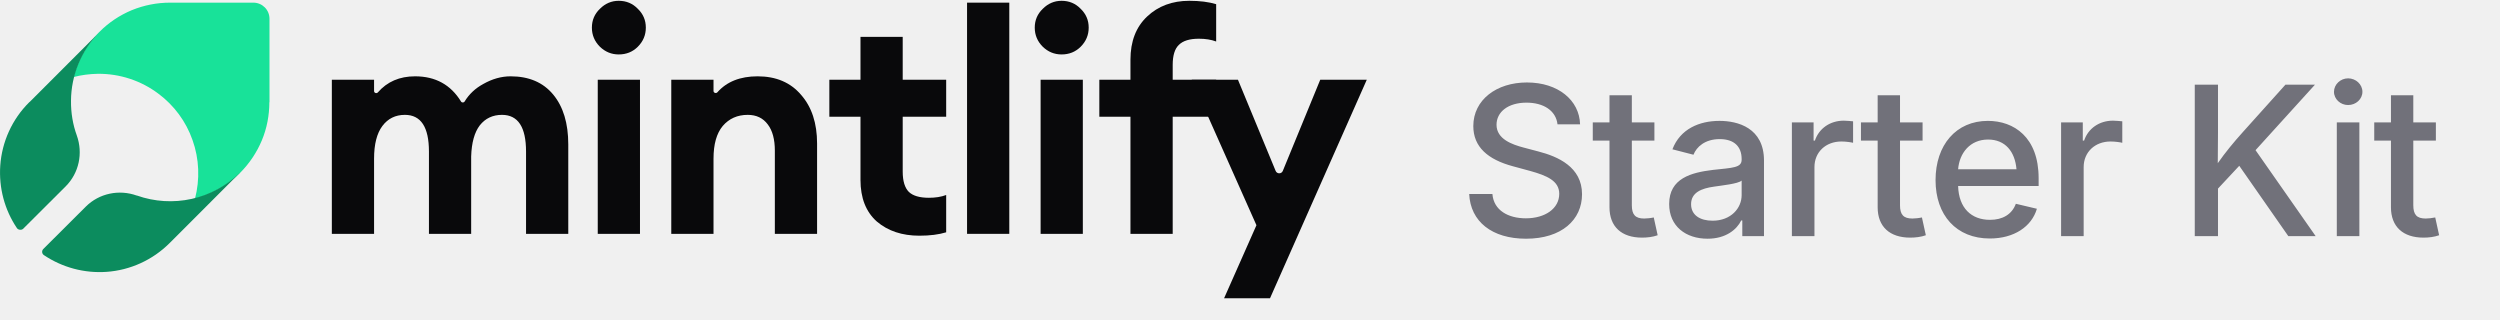
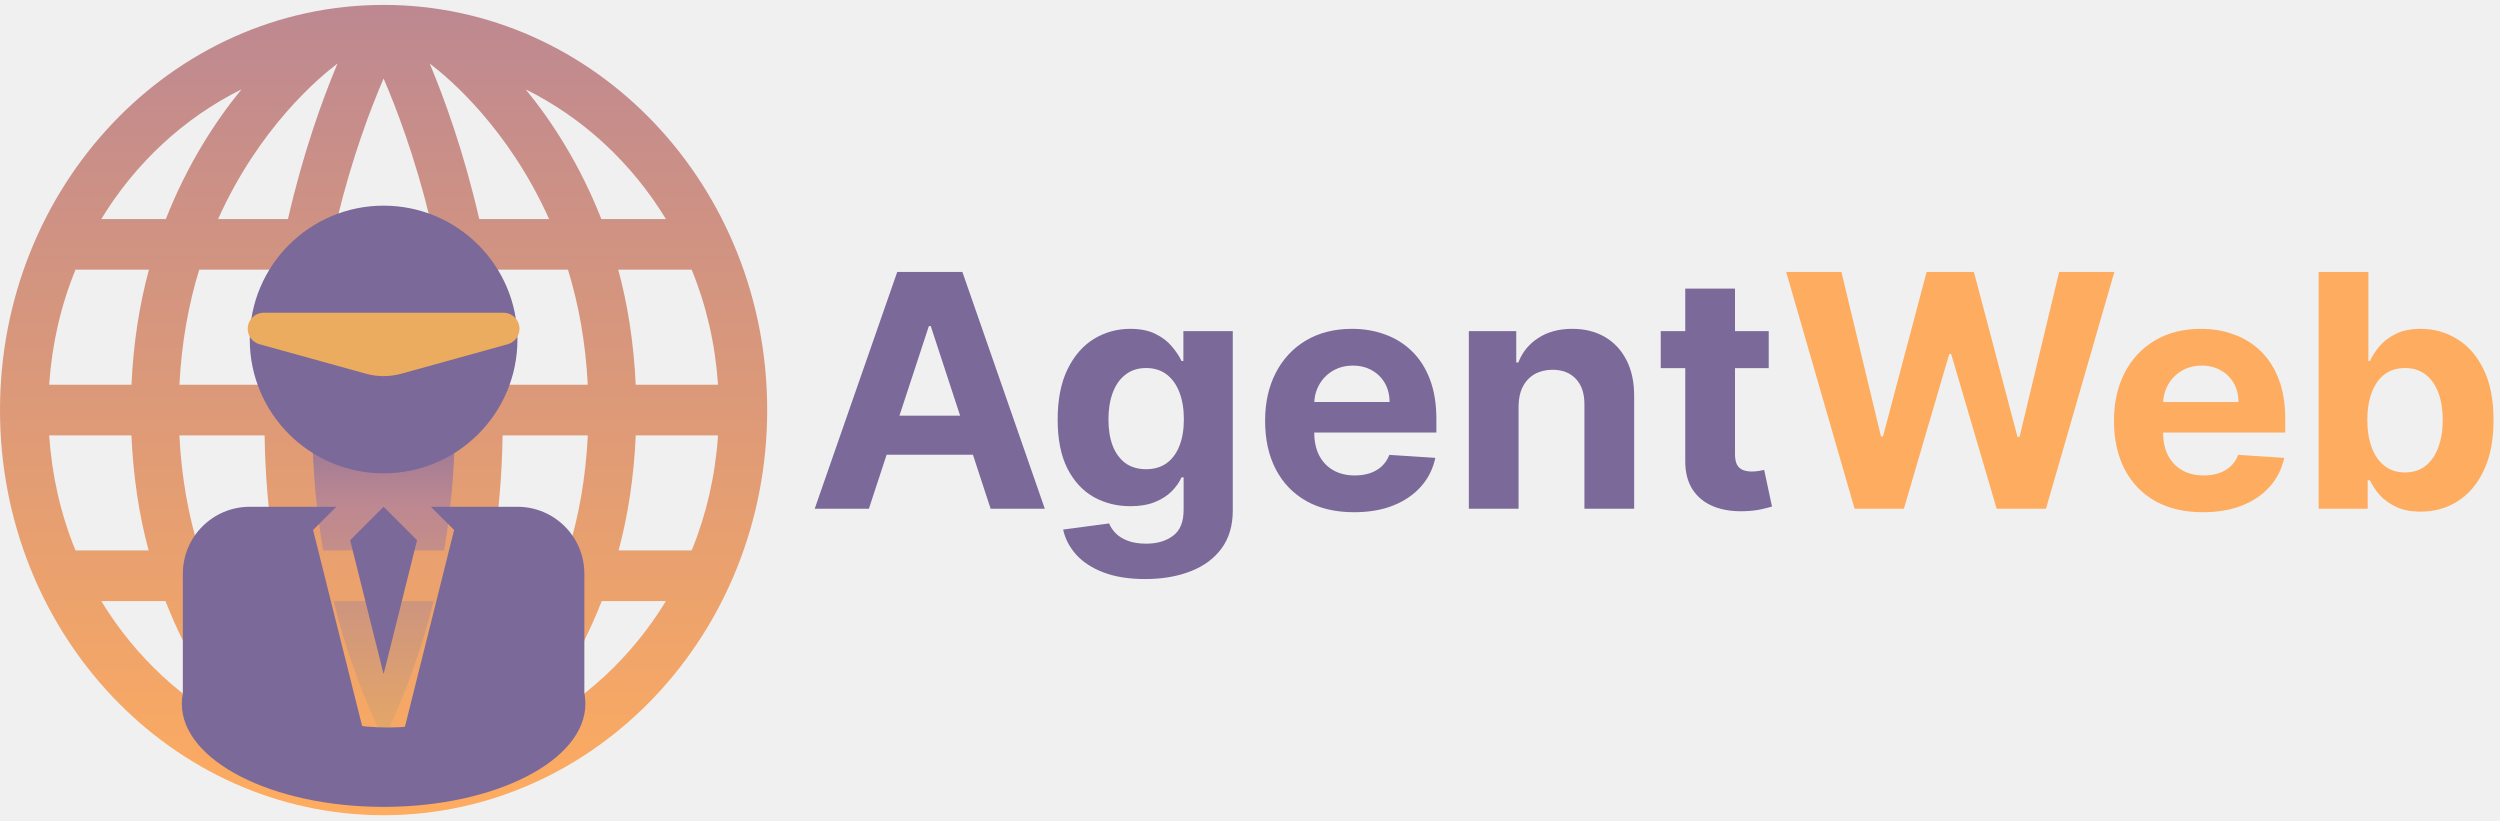
- <svg xmlns="http://www.w3.org/2000/svg" width="180" height="23" viewBox="0 0 180 23" fill="none">
-   <path d="M91.44 21.476H88.133L90.464 16.216L85.802 5.74H89.132L91.847 12.307C91.943 12.536 92.268 12.536 92.362 12.306L95.058 5.74H98.409L91.44 21.476Z" fill="#09090B" />
-   <path d="M81.393 16.837V8.403H79.152V5.74H81.393V4.297C81.393 2.98 81.792 1.944 82.592 1.19C83.391 0.435 84.404 0.058 85.633 0.058C86.387 0.058 87.031 0.139 87.564 0.302V2.988C87.208 2.854 86.794 2.788 86.32 2.788C85.655 2.788 85.174 2.936 84.878 3.232C84.582 3.513 84.434 3.994 84.434 4.674V5.74H87.564V8.403H84.434V16.837H81.393Z" fill="#09090B" />
-   <path d="M76.433 3.92C75.915 3.92 75.463 3.735 75.079 3.365C74.694 2.98 74.502 2.521 74.502 1.989C74.502 1.456 74.694 1.005 75.079 0.635C75.463 0.25 75.915 0.058 76.433 0.058C76.98 0.058 77.438 0.25 77.809 0.635C78.193 1.005 78.386 1.456 78.386 1.989C78.386 2.521 78.193 2.98 77.809 3.365C77.438 3.735 76.98 3.92 76.433 3.92ZM74.924 16.837V5.74H77.964V16.837H74.924Z" fill="#09090B" />
-   <path d="M69.628 16.837V0.191H72.669V16.837H69.628Z" fill="#09090B" />
-   <path d="M66.194 16.97C64.951 16.97 63.93 16.63 63.131 15.949C62.347 15.254 61.955 14.255 61.955 12.953V8.403H59.713V5.74H61.955V2.655H64.995V5.74H68.125V8.403H64.995V12.354C64.995 13.034 65.143 13.523 65.439 13.819C65.735 14.1 66.216 14.24 66.882 14.24C67.355 14.24 67.769 14.174 68.125 14.04V16.726C67.592 16.889 66.948 16.97 66.194 16.97Z" fill="#09090B" />
-   <path d="M48.332 16.837V5.74H51.373V6.551C51.373 6.688 51.559 6.748 51.65 6.646C52.328 5.879 53.293 5.495 54.546 5.495C55.878 5.495 56.921 5.939 57.676 6.827C58.445 7.7 58.83 8.869 58.83 10.334V16.837H55.789V10.844C55.789 10.03 55.619 9.402 55.279 8.958C54.939 8.499 54.458 8.27 53.836 8.27C53.096 8.27 52.497 8.536 52.038 9.069C51.594 9.601 51.373 10.386 51.373 11.421V16.837H48.332Z" fill="#09090B" />
-   <path d="M44.547 3.92C44.029 3.92 43.578 3.735 43.193 3.365C42.809 2.98 42.616 2.521 42.616 1.989C42.616 1.456 42.809 1.005 43.193 0.635C43.578 0.25 44.029 0.058 44.547 0.058C45.095 0.058 45.553 0.25 45.923 0.635C46.308 1.005 46.5 1.456 46.5 1.989C46.5 2.521 46.308 2.98 45.923 3.365C45.553 3.735 45.095 3.92 44.547 3.92ZM43.038 16.837V5.74H46.079V16.837H43.038Z" fill="#09090B" />
-   <path d="M37.875 16.837V10.911C37.875 9.15 37.298 8.27 36.144 8.27C35.478 8.27 34.945 8.521 34.546 9.024C34.161 9.527 33.954 10.275 33.924 11.266V16.837H30.884V10.911C30.884 9.15 30.306 8.27 29.152 8.27C28.472 8.27 27.932 8.536 27.532 9.069C27.133 9.601 26.933 10.386 26.933 11.421V16.837H23.892V5.74H26.933V6.559C26.933 6.695 27.116 6.755 27.206 6.652C27.878 5.881 28.771 5.495 29.885 5.495C31.349 5.495 32.452 6.1 33.193 7.309C33.252 7.404 33.395 7.403 33.454 7.307C33.774 6.78 34.219 6.361 34.79 6.05C35.441 5.68 36.099 5.495 36.765 5.495C38.082 5.495 39.103 5.932 39.828 6.805C40.553 7.678 40.916 8.876 40.916 10.4V16.837H37.875Z" fill="#09090B" />
-   <path d="M19.403 7.362V1.35C19.403 0.705 18.879 0.191 18.244 0.191H12.235C11.291 0.191 10.357 0.378 9.487 0.733C8.618 1.098 7.824 1.621 7.16 2.295L7.114 2.341C6.235 3.23 5.609 4.333 5.291 5.548C5.861 5.399 6.45 5.324 7.039 5.314C8.609 5.296 10.151 5.801 11.403 6.745C12.534 7.586 13.394 8.746 13.861 10.083C14.347 11.438 14.403 12.916 14.039 14.309C15.244 13.991 16.356 13.364 17.244 12.486L17.291 12.439C17.954 11.775 18.487 10.98 18.851 10.111C19.216 9.241 19.393 8.306 19.393 7.362H19.403Z" fill="#18E299" />
-   <path d="M5.112 7.26C5.121 5.416 5.857 3.646 7.151 2.324L2.151 7.326C2.133 7.344 2.114 7.354 2.095 7.372C0.876 8.583 0.14 10.204 0.019 11.918C-0.092 13.52 0.327 15.103 1.22 16.426C1.306 16.552 1.537 16.593 1.667 16.472L4.73 13.417C5.689 12.458 5.987 11.033 5.531 9.757C5.242 8.965 5.103 8.117 5.112 7.26Z" fill="#0C8C5E" />
-   <path d="M17.262 12.44C16.303 13.38 15.102 14.032 13.799 14.321C12.486 14.61 11.127 14.526 9.861 14.079C9.861 14.079 9.851 14.079 9.842 14.079C8.567 13.622 7.142 13.921 6.183 14.871L3.12 17.926C2.99 18.056 3.009 18.27 3.167 18.373C4.489 19.258 6.072 19.686 7.673 19.574C9.386 19.453 10.997 18.717 12.216 17.497L12.263 17.451L17.262 12.449V12.44Z" fill="#0C8C5E" />
-   <text x="105" y="17" font-family="Inter, ui-sans-serif, system-ui, -apple-system, sans-serif" font-size="15" font-weight="500" fill="#71717A" letter-spacing="-0.01em">Starter Kit</text>
+ <svg xmlns="http://www.w3.org/2000/svg" width="189" height="62" viewBox="0 0 189 62" fill="none">
+   <rect x="22.945" y="17.814" width="13.385" height="40.753" rx="6.692" fill="url(#paint0_linear_3_152)" />
+   <path d="M29 0.371C12.984 0.371 0 14.084 0 31C0 47.916 12.984 61.629 29 61.629C45.016 61.629 58 47.916 58 31C58 14.084 45.016 0.371 29 0.371ZM3.717 32.914H9.936C10.075 36.093 10.529 39.001 11.236 41.612H5.709C4.602 38.913 3.924 35.983 3.717 32.914ZM37.946 29.086C37.81 26.009 37.464 23.094 36.997 20.388H42.938C43.729 22.956 44.272 25.852 44.435 29.086H37.946ZM24.429 41.612C23.917 38.629 23.666 35.717 23.619 32.914H34.381C34.334 35.717 34.083 38.629 33.571 41.612H24.429ZM32.782 45.441C31.932 48.887 30.701 52.399 29 55.919C27.298 52.399 26.068 48.887 25.218 45.441H32.782ZM23.669 29.086C23.812 25.991 24.183 23.075 24.675 20.388H33.325C33.817 23.075 34.188 25.991 34.331 29.086H23.669ZM25.489 16.559C26.622 11.889 28.022 8.204 29 5.935C29.978 8.204 31.378 11.889 32.511 16.559H25.489ZM36.229 16.559C35.072 11.498 33.587 7.432 32.485 4.804C33.855 5.834 38.406 9.639 41.511 16.559H36.229ZM25.514 4.804C24.412 7.432 22.927 11.498 21.771 16.559H16.489C19.594 9.638 24.145 5.833 25.514 4.804ZM21.003 20.388C20.536 23.094 20.19 26.009 20.054 29.086H13.564C13.728 25.853 14.271 22.956 15.061 20.388H21.003ZM9.94 29.086H3.717C3.924 26.017 4.602 23.087 5.709 20.388H11.261C10.549 22.999 10.085 25.905 9.94 29.086ZM13.562 32.914H20.004C20.045 35.721 20.269 38.63 20.743 41.612H15.063C14.266 39.037 13.721 36.14 13.562 32.914ZM21.494 45.441C22.383 49.339 23.703 53.324 25.606 57.324C24.322 56.353 19.655 52.476 16.49 45.441H21.494ZM32.389 57.333C34.294 53.329 35.616 49.342 36.506 45.441H41.546C38.391 52.511 33.703 56.357 32.389 57.333ZM37.257 41.612C37.731 38.63 37.955 35.721 37.996 32.914H44.439C44.283 36.146 43.747 39.042 42.962 41.612H37.257ZM48.063 32.914H54.283C54.076 35.983 53.398 38.913 52.291 41.612H46.764C47.47 39.001 47.925 36.093 48.063 32.914ZM48.059 29.086C47.914 25.905 47.45 22.999 46.739 20.388H52.291C53.398 23.087 54.077 26.017 54.283 29.086H48.059ZM50.343 16.559H45.461C43.841 12.437 41.728 9.176 39.74 6.754C44.089 8.911 47.763 12.322 50.343 16.559ZM18.258 6.754C16.271 9.177 14.159 12.438 12.538 16.559H7.657C10.236 12.322 13.911 8.912 18.258 6.754ZM7.657 45.441H12.509C14.105 49.521 16.187 52.771 18.161 55.196C13.856 53.036 10.217 49.646 7.657 45.441ZM39.84 55.196C41.813 52.771 43.895 49.521 45.491 45.441H50.343C47.783 49.646 44.145 53.035 39.84 55.196Z" fill="url(#paint1_linear_3_152)" />
+   <path d="M44.255 53.199C44.255 57.507 37.425 61 29 61C20.575 61 13.745 57.507 13.745 53.199C13.745 48.891 20.9 54.999 29.325 54.999C37.749 54.999 44.255 48.891 44.255 53.199Z" fill="#7A6999" />
+   <g clip-path="url(#clip0_3_152)">
+     <path d="M29 35.783C34.593 35.783 39.118 31.253 39.118 25.666C39.118 20.078 34.593 15.548 29 15.548C23.412 15.548 18.882 20.078 18.882 25.666C18.882 31.253 23.413 35.783 29 35.783ZM26.471 20.607C27.925 22.065 29 25.666 36.588 25.666C36.588 29.85 33.184 33.254 29 33.254C24.816 33.254 21.412 29.85 21.412 25.666C21.412 25.666 24.356 23.884 26.471 20.607Z" fill="#7A6999" />
+     <path d="M29 38.313L26.471 40.842L29 50.96L31.529 40.842L29 38.313Z" fill="#7A6999" />
+     <path d="M39.118 38.313H32.577L34.331 40.067L30.344 56.019H39.118H41.647C43.045 56.019 44.177 54.888 44.177 53.489V43.372C44.177 40.578 41.914 38.313 39.118 38.313Z" fill="#7A6999" />
+     <path d="M25.423 38.313H18.882C16.091 38.313 13.823 40.578 13.823 43.372V53.489C13.823 54.888 14.955 56.019 16.353 56.019H18.882H27.659L23.669 40.067L25.423 38.313Z" fill="#7A6999" />
+     <ellipse cx="29" cy="25.821" rx="8.406" ry="7.783" fill="#7A6999" />
+     <path d="M18.727 24.854C18.727 24.185 19.269 23.642 19.939 23.642H38.061C38.731 23.642 39.273 24.185 39.273 24.854C39.273 25.399 38.91 25.877 38.385 26.023L30.335 28.253C29.462 28.495 28.539 28.495 27.665 28.253L19.615 26.023C19.09 25.877 18.727 25.399 18.727 24.854Z" fill="#ECAC5F" />
+   </g>
+   <g clip-path="url(#clip1_3_152)">
+     <path d="M65.687 38.462H61.591L67.831 20.559H72.756L78.988 38.462H74.892L70.365 24.65H70.223L65.687 38.462ZM65.431 31.425H75.104V34.379H65.431V31.425ZM86.569 43.776C85.351 43.776 84.307 43.61 83.436 43.278C82.571 42.952 81.883 42.506 81.371 41.941C80.859 41.375 80.526 40.74 80.373 40.035L83.851 39.572C83.957 39.84 84.124 40.09 84.354 40.323C84.583 40.556 84.886 40.743 85.263 40.883C85.645 41.029 86.11 41.101 86.657 41.101C87.475 41.101 88.149 40.903 88.679 40.507C89.214 40.117 89.482 39.461 89.482 38.54V36.084H89.323C89.158 36.457 88.911 36.809 88.582 37.142C88.252 37.474 87.829 37.745 87.311 37.955C86.793 38.164 86.175 38.269 85.457 38.269C84.439 38.269 83.513 38.036 82.677 37.57C81.847 37.098 81.185 36.378 80.691 35.411C80.203 34.438 79.959 33.208 79.959 31.722C79.959 30.201 80.209 28.931 80.709 27.911C81.209 26.891 81.874 26.128 82.703 25.621C83.539 25.114 84.454 24.86 85.448 24.86C86.207 24.86 86.843 24.988 87.355 25.245C87.867 25.495 88.279 25.81 88.591 26.189C88.908 26.562 89.152 26.929 89.323 27.29H89.464V25.035H93.198V38.593C93.198 39.735 92.915 40.691 92.35 41.46C91.785 42.229 91.003 42.806 90.003 43.191C89.008 43.581 87.864 43.776 86.569 43.776ZM86.649 35.472C87.255 35.472 87.767 35.323 88.184 35.026C88.608 34.723 88.932 34.292 89.155 33.733C89.385 33.167 89.5 32.491 89.5 31.704C89.5 30.918 89.388 30.236 89.164 29.659C88.941 29.076 88.617 28.625 88.193 28.304C87.77 27.984 87.255 27.823 86.649 27.823C86.031 27.823 85.51 27.989 85.087 28.322C84.663 28.648 84.342 29.103 84.124 29.685C83.907 30.268 83.798 30.941 83.798 31.704C83.798 32.48 83.907 33.15 84.124 33.715C84.348 34.275 84.669 34.709 85.087 35.017C85.51 35.321 86.031 35.472 86.649 35.472ZM102.368 38.724C100.974 38.724 99.773 38.444 98.767 37.885C97.767 37.319 96.996 36.521 96.455 35.489C95.913 34.452 95.642 33.225 95.642 31.809C95.642 30.428 95.913 29.216 96.455 28.173C96.996 27.13 97.758 26.317 98.74 25.734C99.729 25.151 100.888 24.86 102.218 24.86C103.112 24.86 103.945 25.003 104.716 25.288C105.492 25.568 106.169 25.991 106.746 26.556C107.328 27.121 107.781 27.832 108.105 28.689C108.429 29.54 108.59 30.536 108.59 31.678V32.701H97.143V30.393H105.051C105.051 29.857 104.934 29.382 104.698 28.968C104.463 28.555 104.136 28.231 103.718 27.998C103.307 27.759 102.827 27.64 102.28 27.64C101.709 27.64 101.203 27.771 100.762 28.033C100.326 28.29 99.985 28.636 99.738 29.073C99.491 29.505 99.364 29.985 99.358 30.516V32.71C99.358 33.374 99.482 33.948 99.729 34.432C99.982 34.916 100.338 35.288 100.797 35.551C101.256 35.813 101.8 35.944 102.43 35.944C102.848 35.944 103.23 35.886 103.577 35.769C103.924 35.653 104.222 35.478 104.469 35.245C104.716 35.012 104.904 34.726 105.034 34.388L108.511 34.615C108.335 35.443 107.973 36.166 107.425 36.783C106.884 37.395 106.184 37.873 105.325 38.217C104.472 38.555 103.486 38.724 102.368 38.724ZM114.804 30.699V38.462H111.044V25.035H114.628V27.404H114.786C115.087 26.623 115.59 26.005 116.296 25.551C117.002 25.09 117.858 24.86 118.864 24.86C119.806 24.86 120.626 25.064 121.327 25.472C122.027 25.88 122.571 26.463 122.959 27.22C123.348 27.972 123.542 28.869 123.542 29.913V38.462H119.782V30.577C119.788 29.755 119.576 29.114 119.146 28.654C118.717 28.188 118.126 27.954 117.372 27.954C116.866 27.954 116.419 28.062 116.031 28.278C115.648 28.494 115.348 28.808 115.131 29.222C114.919 29.63 114.81 30.122 114.804 30.699ZM133.716 25.035V27.832H125.552V25.035H133.716ZM127.405 21.818H131.166V34.336C131.166 34.679 131.219 34.948 131.324 35.14C131.43 35.326 131.577 35.458 131.765 35.533C131.96 35.609 132.184 35.647 132.436 35.647C132.613 35.647 132.789 35.632 132.966 35.603C133.142 35.568 133.278 35.542 133.372 35.525L133.963 38.295C133.775 38.354 133.51 38.421 133.169 38.496C132.828 38.578 132.413 38.628 131.924 38.645C131.018 38.68 130.224 38.561 129.542 38.287C128.865 38.013 128.338 37.587 127.961 37.011C127.585 36.434 127.4 35.705 127.405 34.825V21.818Z" fill="#7A6999" />
+     <path d="M140.208 38.462L135.036 20.559H139.21L142.202 32.998H142.353L145.653 20.559H149.228L152.52 33.025H152.679L155.672 20.559H159.846L154.674 38.462H150.949L147.507 26.757H147.366L143.932 38.462H140.208ZM166.543 38.724C165.149 38.724 163.948 38.444 162.941 37.885C161.942 37.319 161.171 36.521 160.629 35.489C160.088 34.452 159.817 33.225 159.817 31.809C159.817 30.428 160.088 29.216 160.629 28.173C161.171 27.13 161.932 26.317 162.915 25.734C163.904 25.151 165.063 24.86 166.392 24.86C167.287 24.86 168.12 25.003 168.89 25.288C169.667 25.568 170.344 25.991 170.92 26.556C171.503 27.121 171.956 27.832 172.28 28.689C172.604 29.54 172.765 30.536 172.765 31.678V32.701H161.318V30.393H169.226C169.226 29.857 169.108 29.382 168.873 28.968C168.637 28.555 168.311 28.231 167.893 27.998C167.481 27.759 167.002 27.64 166.455 27.64C165.884 27.64 165.378 27.771 164.937 28.033C164.501 28.29 164.16 28.636 163.913 29.073C163.665 29.505 163.539 29.985 163.533 30.516V32.71C163.533 33.374 163.657 33.948 163.904 34.432C164.157 34.916 164.513 35.288 164.972 35.551C165.431 35.813 165.975 35.944 166.604 35.944C167.023 35.944 167.405 35.886 167.752 35.769C168.099 35.653 168.396 35.478 168.644 35.245C168.89 35.012 169.079 34.726 169.208 34.388L172.686 34.615C172.509 35.443 172.148 36.166 171.6 36.783C171.059 37.395 170.359 37.873 169.499 38.217C168.646 38.555 167.661 38.724 166.543 38.724ZM175.29 38.462V20.559H179.05V27.29H179.164C179.329 26.929 179.567 26.562 179.879 26.189C180.197 25.81 180.609 25.495 181.115 25.245C181.627 24.988 182.262 24.86 183.021 24.86C184.01 24.86 184.922 25.116 185.757 25.629C186.593 26.136 187.261 26.903 187.761 27.928C188.261 28.948 188.511 30.227 188.511 31.766C188.511 33.263 188.267 34.528 187.778 35.559C187.296 36.585 186.637 37.363 185.801 37.893C184.972 38.418 184.042 38.68 183.013 38.68C182.282 38.68 181.662 38.561 181.15 38.322C180.644 38.083 180.229 37.783 179.906 37.421C179.582 37.054 179.335 36.684 179.164 36.311H178.997V38.462H175.29ZM178.97 31.748C178.97 32.547 179.082 33.243 179.306 33.837C179.529 34.432 179.852 34.895 180.276 35.227C180.7 35.554 181.215 35.717 181.821 35.717C182.433 35.717 182.95 35.551 183.374 35.218C183.798 34.88 184.119 34.414 184.336 33.82C184.56 33.22 184.672 32.529 184.672 31.748C184.672 30.973 184.563 30.291 184.345 29.703C184.127 29.114 183.807 28.654 183.383 28.322C182.959 27.989 182.438 27.823 181.821 27.823C181.209 27.823 180.691 27.984 180.267 28.304C179.85 28.625 179.529 29.079 179.306 29.668C179.082 30.256 178.97 30.95 178.97 31.748Z" fill="#FEAC5F" />
+   </g>
+   <defs>
+     <linearGradient id="paint0_linear_3_152" x1="29.637" y1="17.814" x2="29.637" y2="58.567" gradientUnits="userSpaceOnUse">
+       <stop offset="0.245" stop-color="#7A6999" />
+       <stop offset="0.5" stop-color="#BD8891" />
+       <stop offset="1" stop-color="#ECAC5F" />
+     </linearGradient>
+     <linearGradient id="paint1_linear_3_152" x1="29" y1="0.371" x2="29" y2="61.629" gradientUnits="userSpaceOnUse">
+       <stop stop-color="#BD8891" />
+       <stop offset="1" stop-color="#FEAC5F" />
+     </linearGradient>
+     <clipPath id="clip0_3_152">
+       <rect width="40.471" height="40.471" fill="white" transform="translate(8.76437 15.5477)" />
+     </clipPath>
+     <clipPath id="clip1_3_152">
+       <rect width="128" height="24" fill="white" transform="translate(61 20)" />
+     </clipPath>
+   </defs>
</svg>
